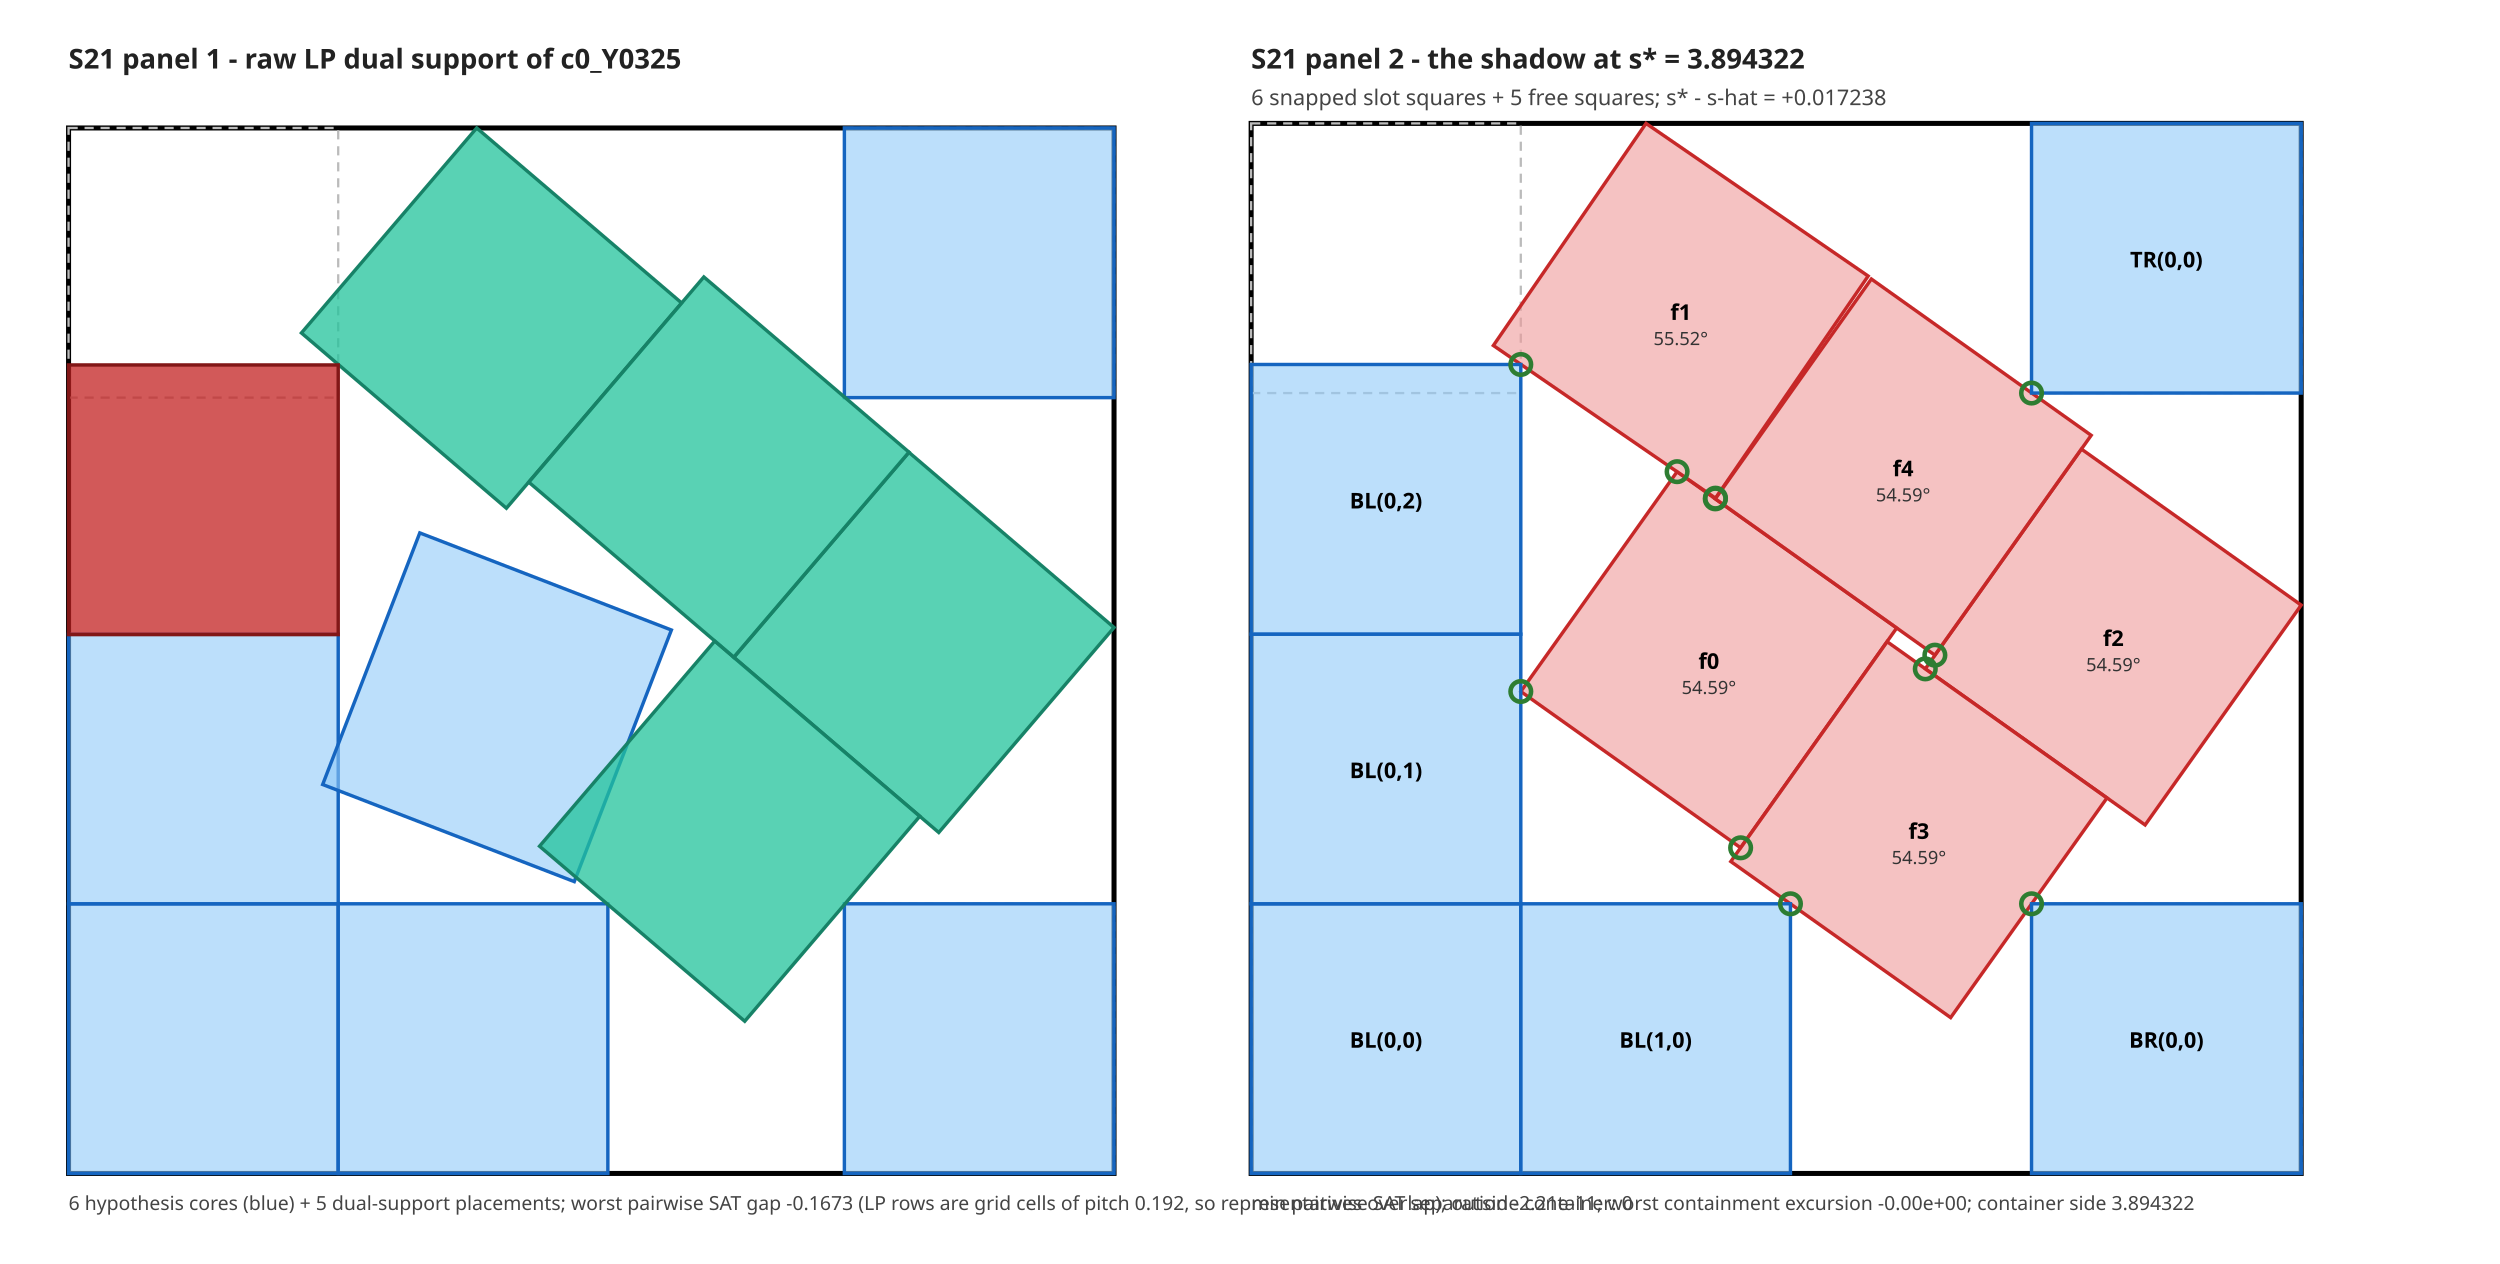
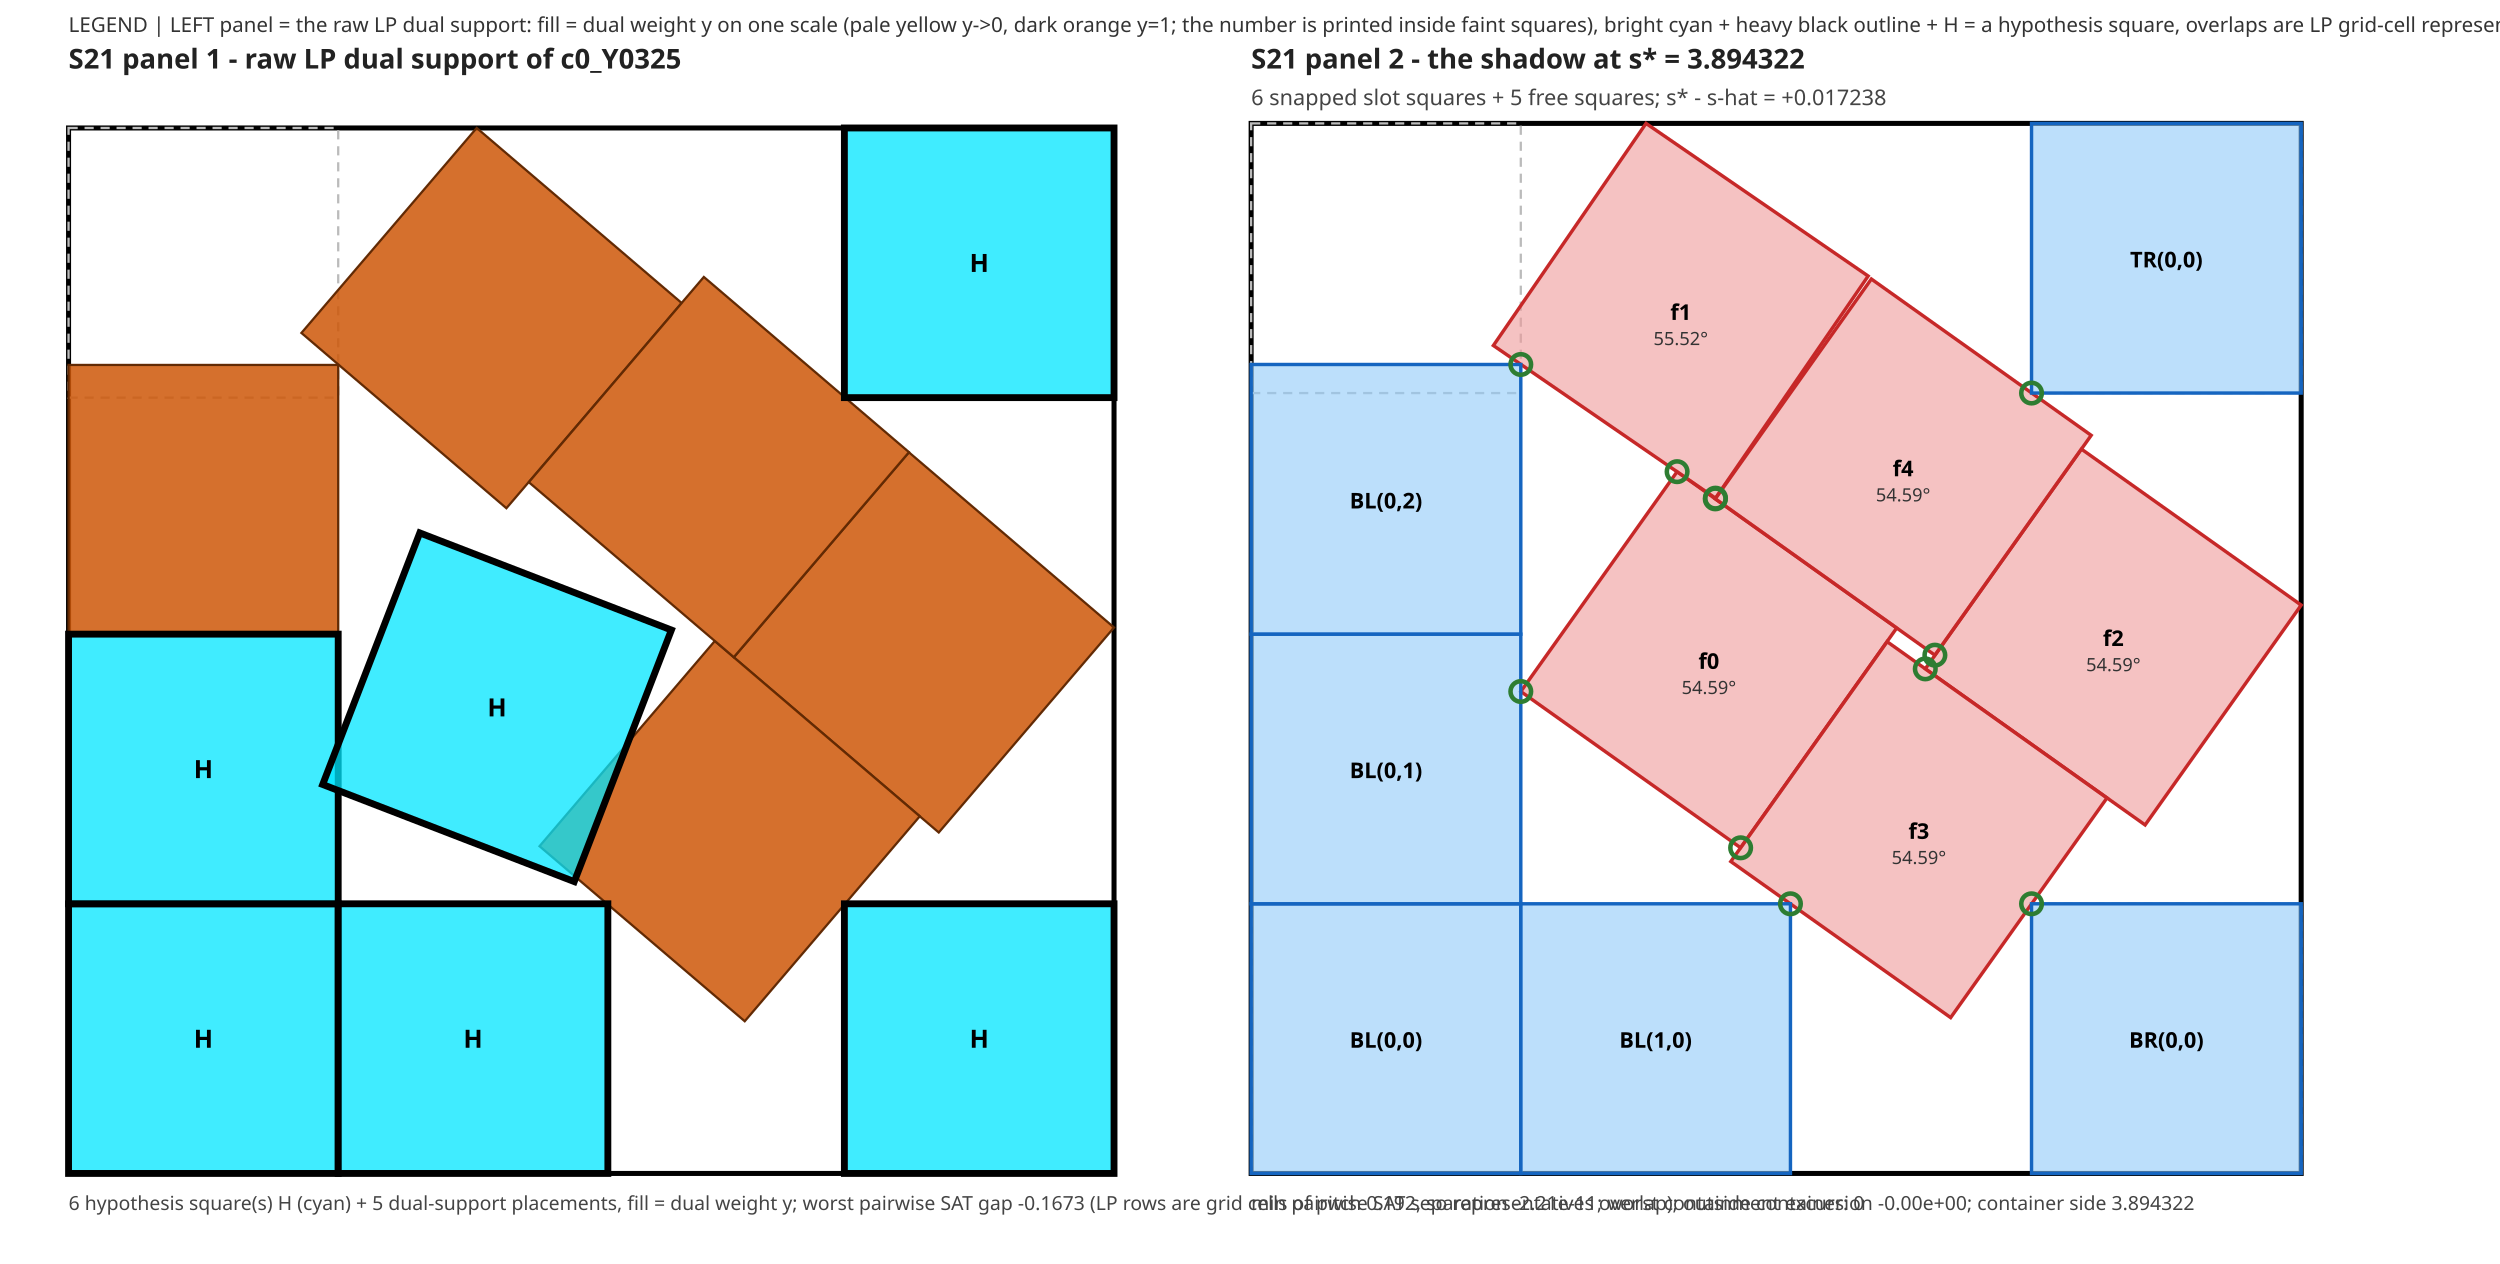
<svg xmlns="http://www.w3.org/2000/svg" width="1094" height="553" font-family="Segoe UI, sans-serif" style="background:#fff">
+   <text x="30.0" y="14.0" font-size="9" fill="#333" text-anchor="start">LEGEND  |  LEFT panel = the raw LP dual support: fill = dual weight y on one scale (pale yellow y-&gt;0, dark orange y=1; the number is printed inside faint squares), bright cyan + heavy black outline + H = a hypothesis square, overlaps are LP grid-cell representatives.  |  RIGHT panel = the minimised packing at s*: blue = slot square (named cell), red = free square (f-index + tilt), green ring = contact at gap &lt; 1e-6.</text>
  <text x="30.0" y="30.0" font-size="12" fill="#222" text-anchor="start" font-weight="bold">S21 panel 1 - raw LP dual support of c0_Y0325</text>
  <rect x="30" y="56.0" width="457.5" height="457.5" fill="none" stroke="#000" stroke-width="2.2" />
  <rect x="30.0" y="395.5" width="118" height="118" fill="none" stroke="#bbb" stroke-width="1" stroke-dasharray="4,3" />
  <rect x="369.5" y="395.5" width="118" height="118" fill="none" stroke="#bbb" stroke-width="1" stroke-dasharray="4,3" />
  <rect x="30.0" y="56.0" width="118" height="118" fill="none" stroke="#bbb" stroke-width="1" stroke-dasharray="4,3" />
  <rect x="369.5" y="56.0" width="118" height="118" fill="none" stroke="#bbb" stroke-width="1" stroke-dasharray="4,3" />
-   <polygon points="30.0,513.5 148.0,513.5 148.0,395.5 30.0,395.5" fill="#90caf9" fill-opacity="0.60" stroke="#1565c0" stroke-width="1.5" />
-   <polygon points="148.0,513.5 266.0,513.5 266.0,395.5 148.0,395.5" fill="#90caf9" fill-opacity="0.60" stroke="#1565c0" stroke-width="1.5" />
-   <polygon points="30.0,395.5 148.0,395.5 148.0,277.5 30.0,277.5" fill="#90caf9" fill-opacity="0.60" stroke="#1565c0" stroke-width="1.5" />
-   <polygon points="369.5,513.5 487.5,513.5 487.5,395.5 369.5,395.5" fill="#90caf9" fill-opacity="0.60" stroke="#1565c0" stroke-width="1.5" />
-   <polygon points="369.5,174.0 487.5,174.0 487.5,56.0 369.5,56.0" fill="#90caf9" fill-opacity="0.60" stroke="#1565c0" stroke-width="1.5" />
-   <polygon points="251.3,385.8 293.8,275.7 183.7,233.2 141.2,343.3" fill="#90caf9" fill-opacity="0.60" stroke="#1565c0" stroke-width="1.5" />
-   <polygon points="221.6,222.4 298.3,132.6 208.6,56.0 131.9,145.7" fill="hsl(165,70%,45%)" fill-opacity="0.75" stroke="hsl(165,70%,30%)" stroke-width="1.5" />
-   <polygon points="410.8,364.3 487.5,274.6 397.7,197.9 321.1,287.7" fill="hsl(165,70%,45%)" fill-opacity="0.75" stroke="hsl(165,70%,30%)" stroke-width="1.5" />
-   <polygon points="30.0,277.7 148.0,277.7 148.0,159.7 30.0,159.7" fill="hsl(0,70%,45%)" fill-opacity="0.75" stroke="hsl(0,70%,30%)" stroke-width="1.5" />
-   <polygon points="325.9,446.9 402.5,357.2 312.8,280.5 236.1,370.3" fill="hsl(165,70%,45%)" fill-opacity="0.75" stroke="hsl(165,70%,30%)" stroke-width="1.5" />
-   <polygon points="321.1,287.6 397.8,197.9 308.0,121.2 231.4,211.0" fill="hsl(165,70%,45%)" fill-opacity="0.75" stroke="hsl(165,70%,30%)" stroke-width="1.5" />
-   <text x="30.0" y="529.5" font-size="8.5" fill="#444" text-anchor="start">6 hypothesis cores (blue) + 5 dual-support placements; worst pairwise SAT gap -0.1673 (LP rows are grid cells of pitch 0.192, so representatives overlap); outside container: 0</text>
+   <polygon points="221.6,222.4 298.3,132.6 208.6,56.0 131.9,145.7" fill="hsl(24,92%,42%)" fill-opacity="0.85" stroke="hsl(24,92%,20%)" stroke-width="1.0" />
+   <polygon points="410.8,364.3 487.5,274.6 397.7,197.9 321.1,287.7" fill="hsl(24,92%,42%)" fill-opacity="0.85" stroke="hsl(24,92%,20%)" stroke-width="1.0" />
+   <polygon points="30.0,277.7 148.0,277.7 148.0,159.7 30.0,159.7" fill="hsl(24,92%,42%)" fill-opacity="0.85" stroke="hsl(24,92%,20%)" stroke-width="1.0" />
+   <polygon points="325.9,446.9 402.5,357.2 312.8,280.5 236.1,370.3" fill="hsl(24,92%,42%)" fill-opacity="0.85" stroke="hsl(24,92%,20%)" stroke-width="1.0" />
+   <polygon points="321.1,287.6 397.8,197.9 308.0,121.2 231.4,211.0" fill="hsl(24,92%,42%)" fill-opacity="0.85" stroke="hsl(24,92%,20%)" stroke-width="1.0" />
+   <polygon points="30.0,513.5 148.0,513.5 148.0,395.5 30.0,395.5" fill="#00e5ff" fill-opacity="0.75" stroke="#000000" stroke-width="3.0" />
+   <text x="89.0" y="458.5" font-size="11" fill="#000" text-anchor="middle" font-weight="bold">H</text>
+   <polygon points="148.0,513.5 266.0,513.5 266.0,395.5 148.0,395.5" fill="#00e5ff" fill-opacity="0.75" stroke="#000000" stroke-width="3.0" />
+   <text x="207.0" y="458.5" font-size="11" fill="#000" text-anchor="middle" font-weight="bold">H</text>
+   <polygon points="30.0,395.5 148.0,395.5 148.0,277.5 30.0,277.5" fill="#00e5ff" fill-opacity="0.75" stroke="#000000" stroke-width="3.0" />
+   <text x="89.0" y="340.5" font-size="11" fill="#000" text-anchor="middle" font-weight="bold">H</text>
+   <polygon points="369.5,513.5 487.5,513.5 487.5,395.5 369.5,395.5" fill="#00e5ff" fill-opacity="0.75" stroke="#000000" stroke-width="3.0" />
+   <text x="428.5" y="458.5" font-size="11" fill="#000" text-anchor="middle" font-weight="bold">H</text>
+   <polygon points="369.5,174.0 487.5,174.0 487.5,56.0 369.5,56.0" fill="#00e5ff" fill-opacity="0.75" stroke="#000000" stroke-width="3.0" />
+   <text x="428.5" y="119.0" font-size="11" fill="#000" text-anchor="middle" font-weight="bold">H</text>
+   <polygon points="251.3,385.8 293.8,275.7 183.7,233.2 141.2,343.3" fill="#00e5ff" fill-opacity="0.75" stroke="#000000" stroke-width="3.0" />
+   <text x="217.5" y="313.5" font-size="11" fill="#000" text-anchor="middle" font-weight="bold">H</text>
+   <text x="30.0" y="529.5" font-size="8.5" fill="#444" text-anchor="start">6 hypothesis square(s) H (cyan) + 5 dual-support placements, fill = dual weight y; worst pairwise SAT gap -0.1673 (LP rows are grid cells of pitch 0.192, so representatives overlap); outside container: 0</text>
  <text x="547.5" y="30.0" font-size="12" fill="#222" text-anchor="start" font-weight="bold">S21 panel 2 - the shadow at s* = 3.894322</text>
  <text x="547.5" y="46.0" font-size="9.5" fill="#444" text-anchor="start">6 snapped slot squares + 5 free squares; s* - s-hat = +0.017238</text>
  <rect x="547.496" y="54.0" width="459.5" height="459.5" fill="none" stroke="#000" stroke-width="2.2" />
  <rect x="547.5" y="395.5" width="118" height="118" fill="none" stroke="#bbb" stroke-width="1" stroke-dasharray="4,3" />
  <rect x="889.0" y="395.5" width="118" height="118" fill="none" stroke="#bbb" stroke-width="1" stroke-dasharray="4,3" />
  <rect x="547.5" y="54.0" width="118" height="118" fill="none" stroke="#bbb" stroke-width="1" stroke-dasharray="4,3" />
  <rect x="889.0" y="54.0" width="118" height="118" fill="none" stroke="#bbb" stroke-width="1" stroke-dasharray="4,3" />
  <polygon points="761.7,371.0 830.0,274.8 733.9,206.4 665.5,302.6" fill="#ef9a9a" fill-opacity="0.60" stroke="#c62828" stroke-width="1.5" />
  <text x="747.8" y="292.7" font-size="9.5" fill="#000" text-anchor="middle" font-weight="bold">f0</text>
  <text x="747.8" y="303.7" font-size="8" fill="#333" text-anchor="middle">54.59°</text>
  <polygon points="750.7,218.0 817.5,120.8 720.3,54.0 653.5,151.2" fill="#ef9a9a" fill-opacity="0.60" stroke="#c62828" stroke-width="1.5" />
  <text x="735.5" y="140.0" font-size="9.5" fill="#000" text-anchor="middle" font-weight="bold">f1</text>
  <text x="735.5" y="151.0" font-size="8" fill="#333" text-anchor="middle">55.52°</text>
  <polygon points="938.7,361.0 1007.0,264.8 910.8,196.5 842.5,292.7" fill="#ef9a9a" fill-opacity="0.60" stroke="#c62828" stroke-width="1.5" />
  <text x="924.8" y="282.7" font-size="9.5" fill="#000" text-anchor="middle" font-weight="bold">f2</text>
  <text x="924.8" y="293.7" font-size="8" fill="#333" text-anchor="middle">54.59°</text>
  <polygon points="853.6,445.3 922.0,349.2 825.8,280.8 757.4,377.0" fill="#ef9a9a" fill-opacity="0.60" stroke="#c62828" stroke-width="1.5" />
  <text x="839.7" y="367.1" font-size="9.5" fill="#000" text-anchor="middle" font-weight="bold">f3</text>
  <text x="839.7" y="378.1" font-size="8" fill="#333" text-anchor="middle">54.59°</text>
  <polygon points="846.7,286.7 915.1,190.5 818.9,122.1 750.6,218.3" fill="#ef9a9a" fill-opacity="0.60" stroke="#c62828" stroke-width="1.5" />
  <text x="832.8" y="208.4" font-size="9.5" fill="#000" text-anchor="middle" font-weight="bold">f4</text>
  <text x="832.8" y="219.4" font-size="8" fill="#333" text-anchor="middle">54.59°</text>
  <polygon points="547.5,513.5 665.5,513.5 665.5,395.5 547.5,395.5" fill="#90caf9" fill-opacity="0.60" stroke="#1565c0" stroke-width="1.5" />
  <text x="606.5" y="458.5" font-size="9.5" fill="#000" text-anchor="middle" font-weight="bold">BL(0,0)</text>
  <polygon points="547.5,395.5 665.5,395.5 665.5,277.5 547.5,277.5" fill="#90caf9" fill-opacity="0.60" stroke="#1565c0" stroke-width="1.5" />
  <text x="606.5" y="340.5" font-size="9.5" fill="#000" text-anchor="middle" font-weight="bold">BL(0,1)</text>
  <polygon points="547.5,277.5 665.5,277.5 665.5,159.5 547.5,159.5" fill="#90caf9" fill-opacity="0.60" stroke="#1565c0" stroke-width="1.5" />
  <text x="606.5" y="222.5" font-size="9.5" fill="#000" text-anchor="middle" font-weight="bold">BL(0,2)</text>
  <polygon points="665.5,513.5 783.5,513.5 783.5,395.5 665.5,395.5" fill="#90caf9" fill-opacity="0.60" stroke="#1565c0" stroke-width="1.5" />
  <text x="724.5" y="458.5" font-size="9.5" fill="#000" text-anchor="middle" font-weight="bold">BL(1,0)</text>
  <polygon points="889.0,513.5 1007.0,513.5 1007.0,395.5 889.0,395.5" fill="#90caf9" fill-opacity="0.60" stroke="#1565c0" stroke-width="1.5" />
  <text x="948.0" y="458.5" font-size="9.5" fill="#000" text-anchor="middle" font-weight="bold">BR(0,0)</text>
  <polygon points="889.0,172.0 1007.0,172.0 1007.0,54.0 889.0,54.0" fill="#90caf9" fill-opacity="0.60" stroke="#1565c0" stroke-width="1.5" />
  <text x="948.0" y="117.0" font-size="9.5" fill="#000" text-anchor="middle" font-weight="bold">TR(0,0)</text>
  <circle cx="733.9" cy="206.4" r="4.5" fill="none" stroke="#2e7d32" stroke-width="2" />
  <circle cx="761.7" cy="371.0" r="4.5" fill="none" stroke="#2e7d32" stroke-width="2" />
  <circle cx="750.6" cy="218.3" r="4.5" fill="none" stroke="#2e7d32" stroke-width="2" />
  <circle cx="665.5" cy="302.6" r="4.5" fill="none" stroke="#2e7d32" stroke-width="2" />
  <circle cx="750.7" cy="218.0" r="4.5" fill="none" stroke="#2e7d32" stroke-width="2" />
  <circle cx="665.5" cy="159.5" r="4.5" fill="none" stroke="#2e7d32" stroke-width="2" />
  <circle cx="842.5" cy="292.7" r="4.5" fill="none" stroke="#2e7d32" stroke-width="2" />
  <circle cx="846.7" cy="286.7" r="4.5" fill="none" stroke="#2e7d32" stroke-width="2" />
  <circle cx="783.5" cy="395.5" r="4.5" fill="none" stroke="#2e7d32" stroke-width="2" />
  <circle cx="889.0" cy="395.5" r="4.5" fill="none" stroke="#2e7d32" stroke-width="2" />
  <circle cx="889.0" cy="172.0" r="4.5" fill="none" stroke="#2e7d32" stroke-width="2" />
  <text x="547.5" y="529.5" font-size="8.5" fill="#444" text-anchor="start">min pairwise SAT separation -2.21e-11; worst containment excursion -0.00e+00; container side 3.894322</text>
</svg>
